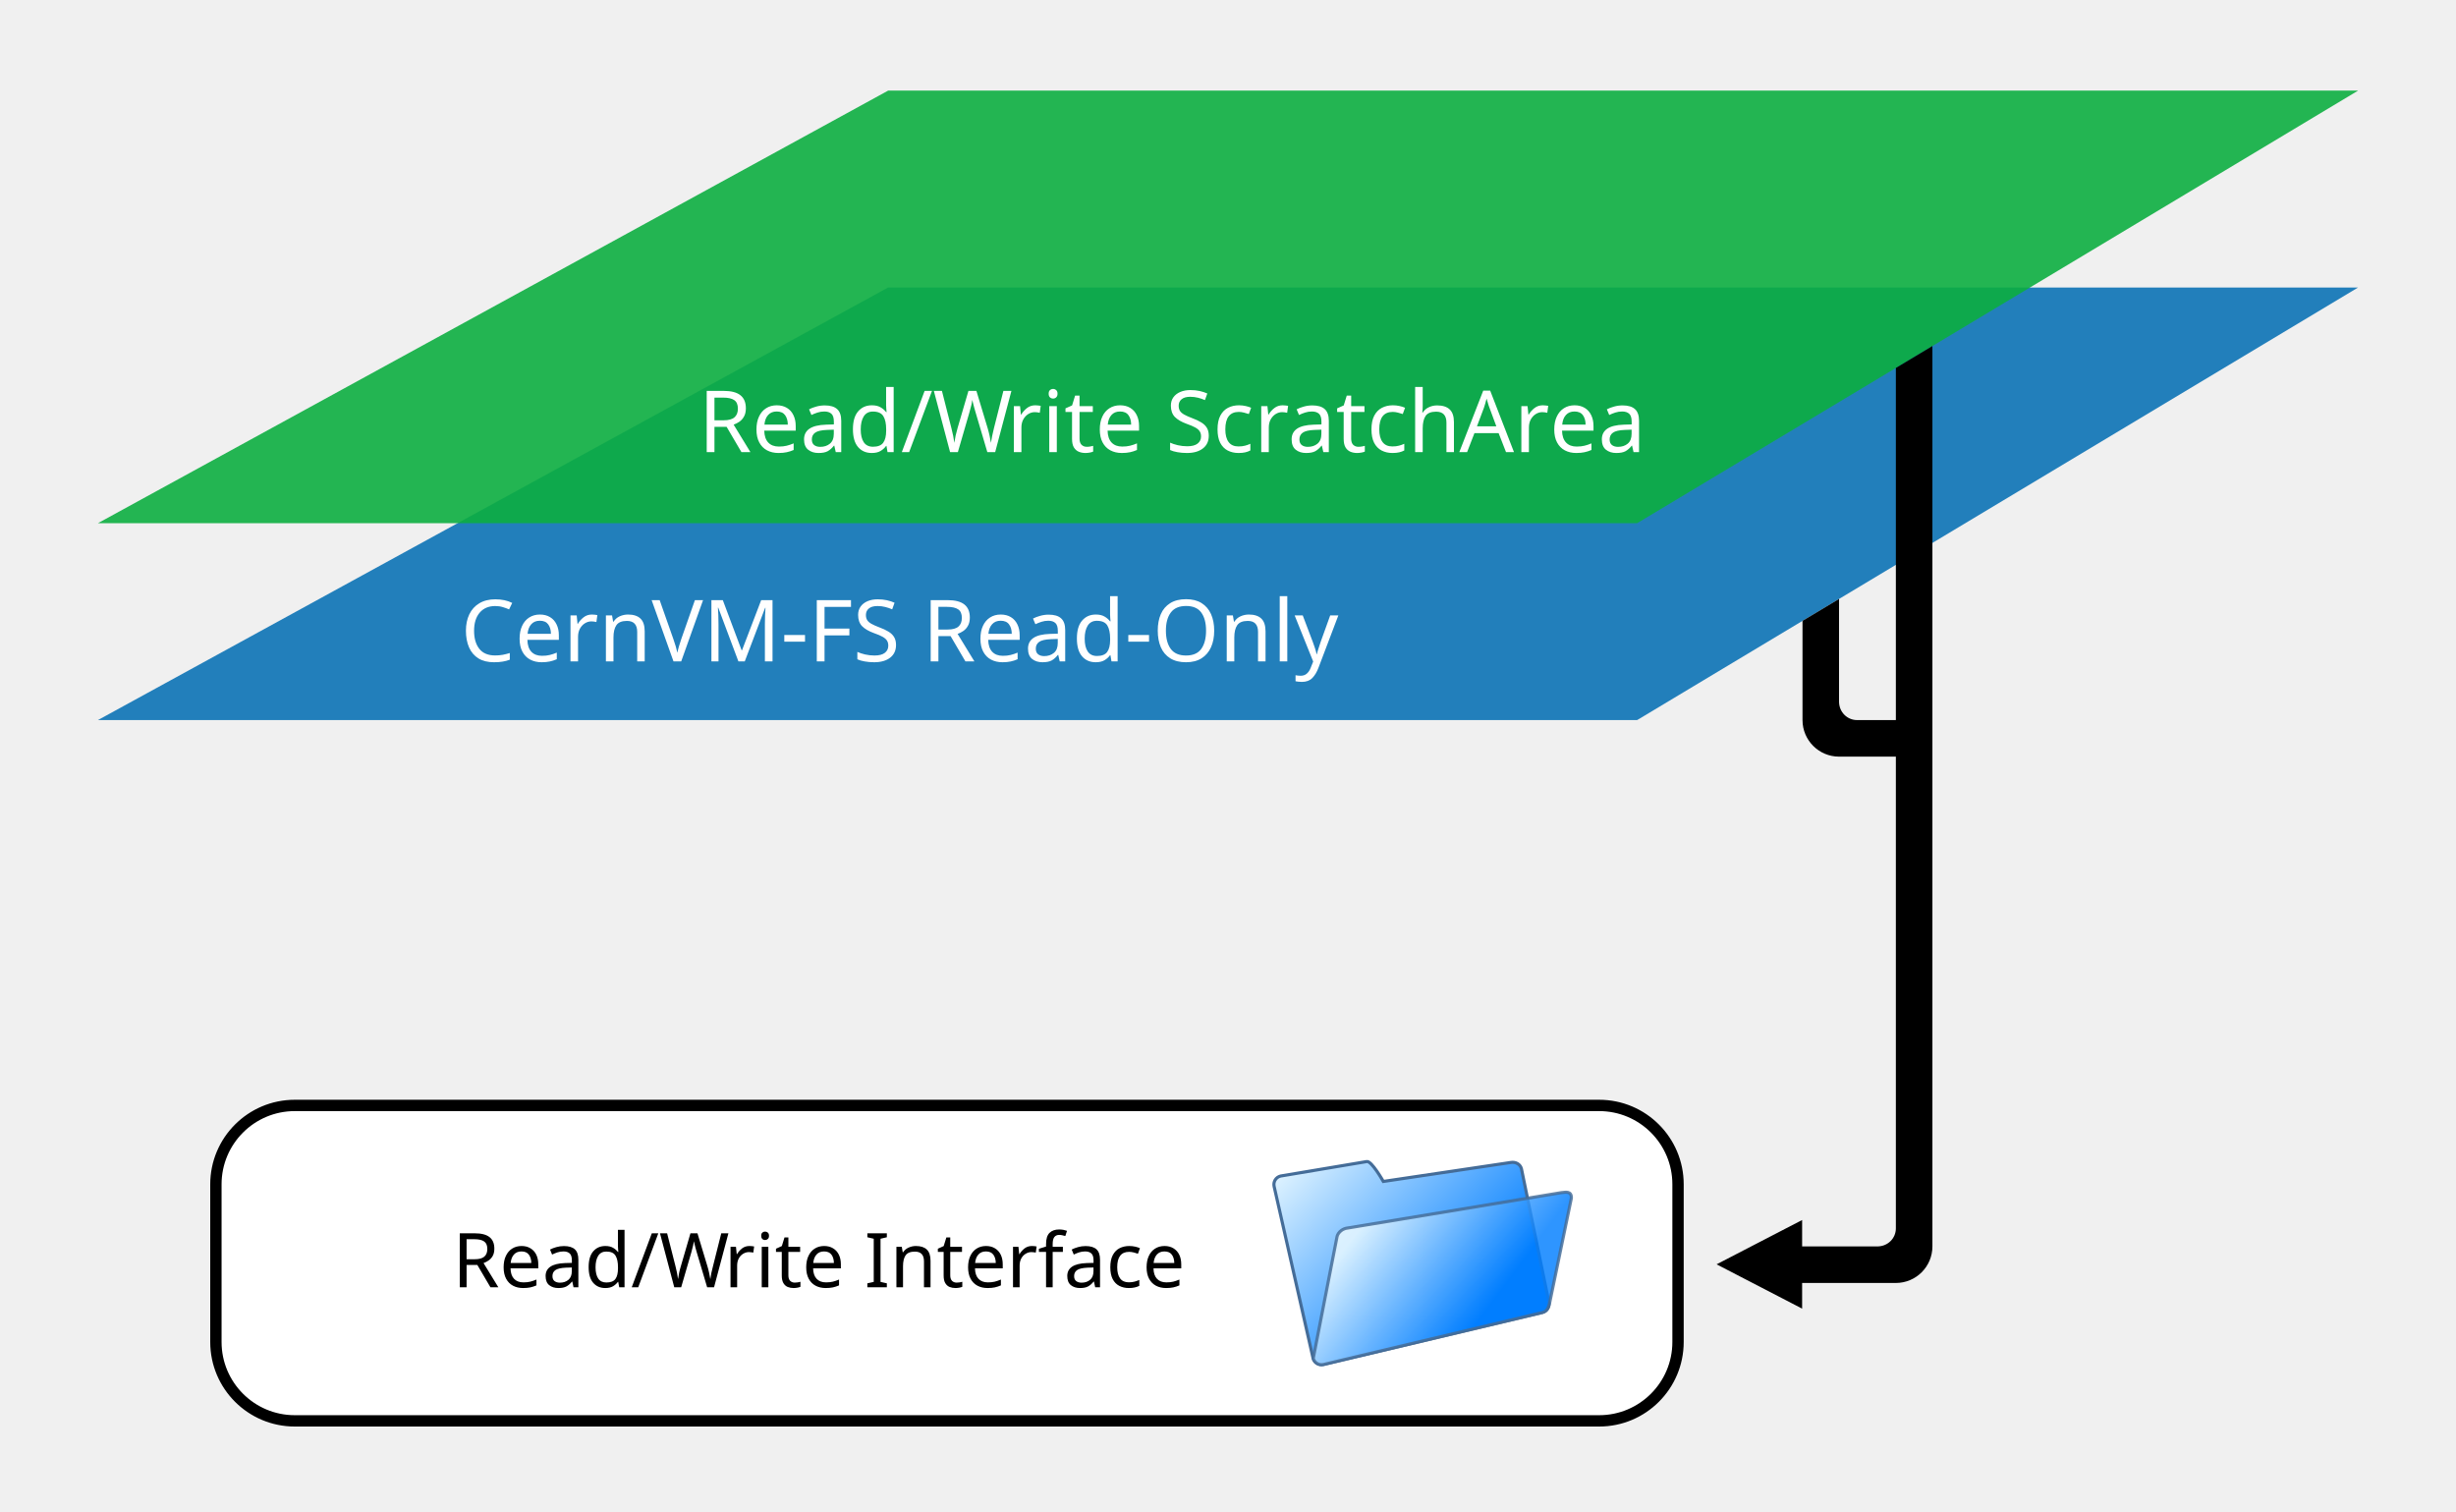
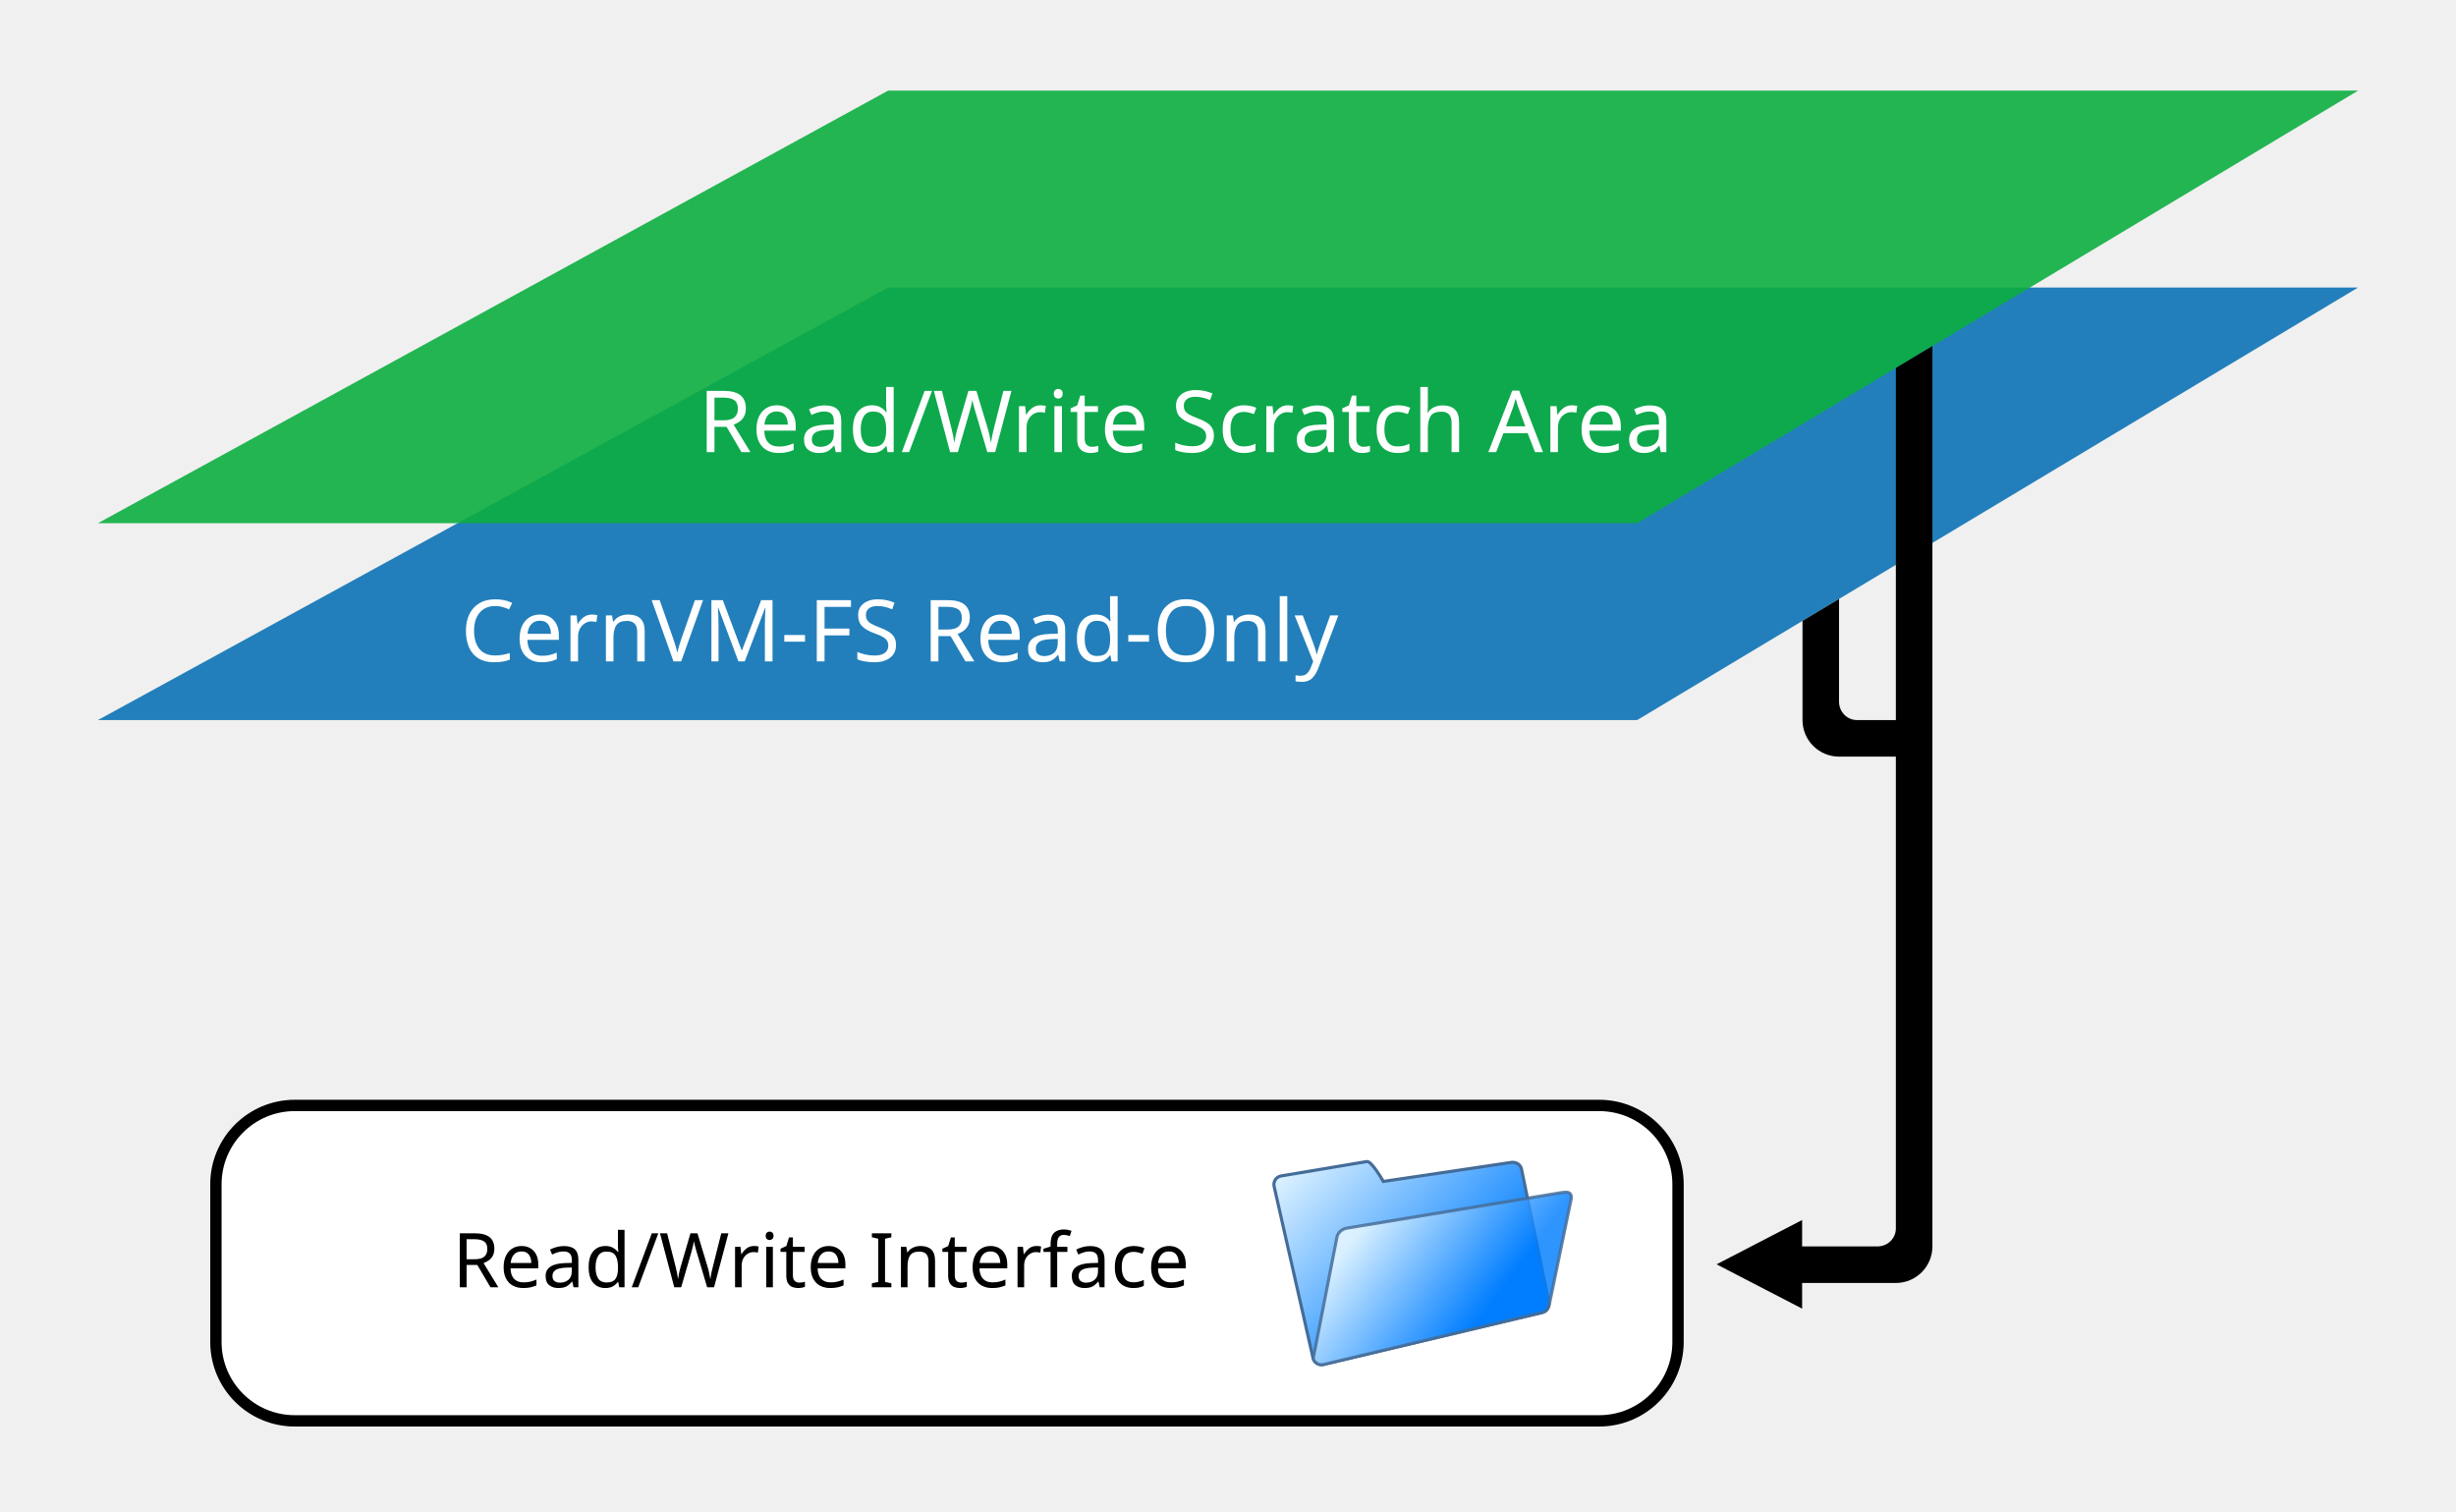
- <svg xmlns="http://www.w3.org/2000/svg" width="100%" height="100%" viewBox="0 0 650 400" version="1.1" xml:space="preserve" style="fill-rule:evenodd;clip-rule:evenodd;stroke-linecap:round;stroke-linejoin:round;stroke-miterlimit:1.414;">
-   <path d="M25.911,190.565l407.366,0l190.812,-114.479l-389.035,0l-209.143,114.479Z" style="fill:#227fbb;" />
-   <path d="M25.911,138.459l407.366,0l190.812,-114.479l-389.035,0l-209.143,114.479Z" style="fill:#0dae41;fill-opacity:0.902;" />
-   <text x="121.922px" y="175.023px" style="font-family:'ArialMT';font-size:22.694px;fill:#fff;">CernVM-FS Read-Only</text>
-   <text x="184.834px" y="119.646px" style="font-family:'ArialMT';font-size:22.694px;fill:#fff;">Read/W<tspan x="266.401px 273.958px " y="119.646px 119.646px ">ri</tspan>te Scratch <tspan x="386.22px 401.356px " y="119.646px 119.646px ">Ar</tspan>ea</text>
-   <path d="M486.72,185.795c0.061,2.692 2.175,4.77 4.771,4.77l15.101,0l0,9.673l-19.872,0c-5.338,0 -9.672,-4.335 -9.672,-9.673l0,-26.261l9.672,-5.803l0,27.294Z" style="fill:#000;" />
-   <path d="M476.946,329.854l20.039,0c2.692,-0.06 4.77,-2.175 4.77,-4.77l0,-227.709l9.673,-5.803l0,238.282c0,5.338 -4.334,9.673 -9.673,9.673l-24.809,0l0,6.791l-22.635,-11.723l22.635,-11.723l0,6.982Z" style="fill:#000;" />
-   <path d="M444.105,313.414c0,-11.518 -9.351,-20.868 -20.869,-20.868l-345.227,0c-11.517,0 -20.868,9.35 -20.868,20.868l0,41.737c0,11.518 9.351,20.869 20.868,20.869l345.227,0c11.518,0 20.869,-9.351 20.869,-20.869l0,-41.737Z" style="fill:#fff;stroke-width:3px;stroke:#000;" />
-   <text x="119.753px" y="340.667px" style="font-family:'ArialMT';font-size:20px;fill:#000;">Read/W<tspan x="191.637px 198.298px " y="340.667px 340.667px ">ri</tspan>te Interface</text>
+ <svg xmlns="http://www.w3.org/2000/svg" width="100%" height="100%" viewBox="0 0 650 400" version="1.1" xml:space="preserve" style="fill-rule:evenodd;clip-rule:evenodd;stroke-linecap:round;stroke-linejoin:round;stroke-miterlimit:1.414;" id="svg39">
+   <path d="M25.911,190.565l407.366,0l190.812,-114.479l-389.035,0l-209.143,114.479Z" style="fill:#227fbb;" id="path2" />
+   <path d="M25.911,138.459l407.366,0l190.812,-114.479l-389.035,0l-209.143,114.479Z" style="fill:#0dae41;fill-opacity:0.902;" id="path4" />
+   <text x="121.922px" y="175.023px" style="font-family:'ArialMT';font-size:22.694px;fill:#fff;" id="text6">CernVM-FS Read-Only</text>
+   <text x="184.834" y="119.646" style="font-size:22.694px;font-family:ArialMT;fill:#ffffff" id="text12">Read/Write Scratch Area</text>
+   <path d="M486.72,185.795c0.061,2.692 2.175,4.77 4.771,4.77l15.101,0l0,9.673l-19.872,0c-5.338,0 -9.672,-4.335 -9.672,-9.673l0,-26.261l9.672,-5.803l0,27.294Z" style="fill:#000;" id="path14" />
+   <path d="M476.946,329.854l20.039,0c2.692,-0.06 4.77,-2.175 4.77,-4.77l0,-227.709l9.673,-5.803l0,238.282c0,5.338 -4.334,9.673 -9.673,9.673l-24.809,0l0,6.791l-22.635,-11.723l22.635,-11.723l0,6.982Z" style="fill:#000;" id="path16" />
+   <path d="M444.105,313.414c0,-11.518 -9.351,-20.868 -20.869,-20.868l-345.227,0c-11.517,0 -20.868,9.35 -20.868,20.868l0,41.737c0,11.518 9.351,20.869 20.868,20.869l345.227,0c11.518,0 20.869,-9.351 20.869,-20.869l0,-41.737Z" style="fill:#fff;stroke-width:3px;stroke:#000;" id="path18" />
+   <text x="119.753" y="340.667" style="font-size:20px;font-family:ArialMT;fill:#000000" id="text22">Read/Write Interface</text>
  <g id="Layer 1">
    <path id="rect1061" d="M338.921,311.228c-1.242,0.296 -2.005,1.534 -1.71,2.776l10.284,45.363c0.295,1.242 1.53,2.006 2.772,1.711l57.927,-13.763c1.242,-0.295 2.005,-1.534 1.71,-2.776l-7.233,-35.194c-0.295,-1.242 -1.534,-1.909 -2.776,-1.71l-33.788,5.026c0,0 -3.141,-5.557 -4.383,-5.262l-22.803,3.829Z" style="fill:url(#_Linear1);fill-rule:nonzero;stroke-width:0.83px;stroke-linecap:butt;stroke-linejoin:miter;stroke:#446c98;" />
    <path id="rect1063" d="M413.158,315.633l-56.924,9.427c-1.243,0.295 -2.302,1.328 -2.436,2.527l-6.236,31.899c0.263,1.105 1.474,1.926 2.716,1.631l57.925,-13.763c1.242,-0.295 1.647,-1.35 1.901,-2.442l5.77,-27.817c0.077,-2.023 -1.57,-1.565 -2.716,-1.462Z" style="fill:url(#_Linear2);fill-rule:nonzero;stroke-width:0.83px;stroke-linecap:butt;stroke-linejoin:miter;stroke:#446c98;stroke-opacity:0.825;" />
  </g>
-   <defs>
+   <defs id="defs37">
    <linearGradient id="_Linear1" x1="0" y1="0" x2="1" y2="0" gradientUnits="userSpaceOnUse" gradientTransform="matrix(-46.5564,-45.3028,45.3028,-46.5564,381.009,354.574)">
-       <stop offset="0%" style="stop-color:#017eff;stop-opacity:1" />
-       <stop offset="100%" style="stop-color:#ecfaff;stop-opacity:1" />
+       <stop offset="0%" style="stop-color:#017eff;stop-opacity:1" id="stop27" />
+       <stop offset="100%" style="stop-color:#ecfaff;stop-opacity:1" id="stop29" />
    </linearGradient>
    <linearGradient id="_Linear2" x1="0" y1="0" x2="1" y2="0" gradientUnits="userSpaceOnUse" gradientTransform="matrix(-31.9891,-23.7638,23.7638,-31.9891,387.536,354.729)">
-       <stop offset="0%" style="stop-color:#017eff;stop-opacity:0.825" />
-       <stop offset="100%" style="stop-color:#ecfaff;stop-opacity:0.825" />
+       <stop offset="0%" style="stop-color:#017eff;stop-opacity:0.825" id="stop32" />
+       <stop offset="100%" style="stop-color:#ecfaff;stop-opacity:0.825" id="stop34" />
    </linearGradient>
  </defs>
</svg>
